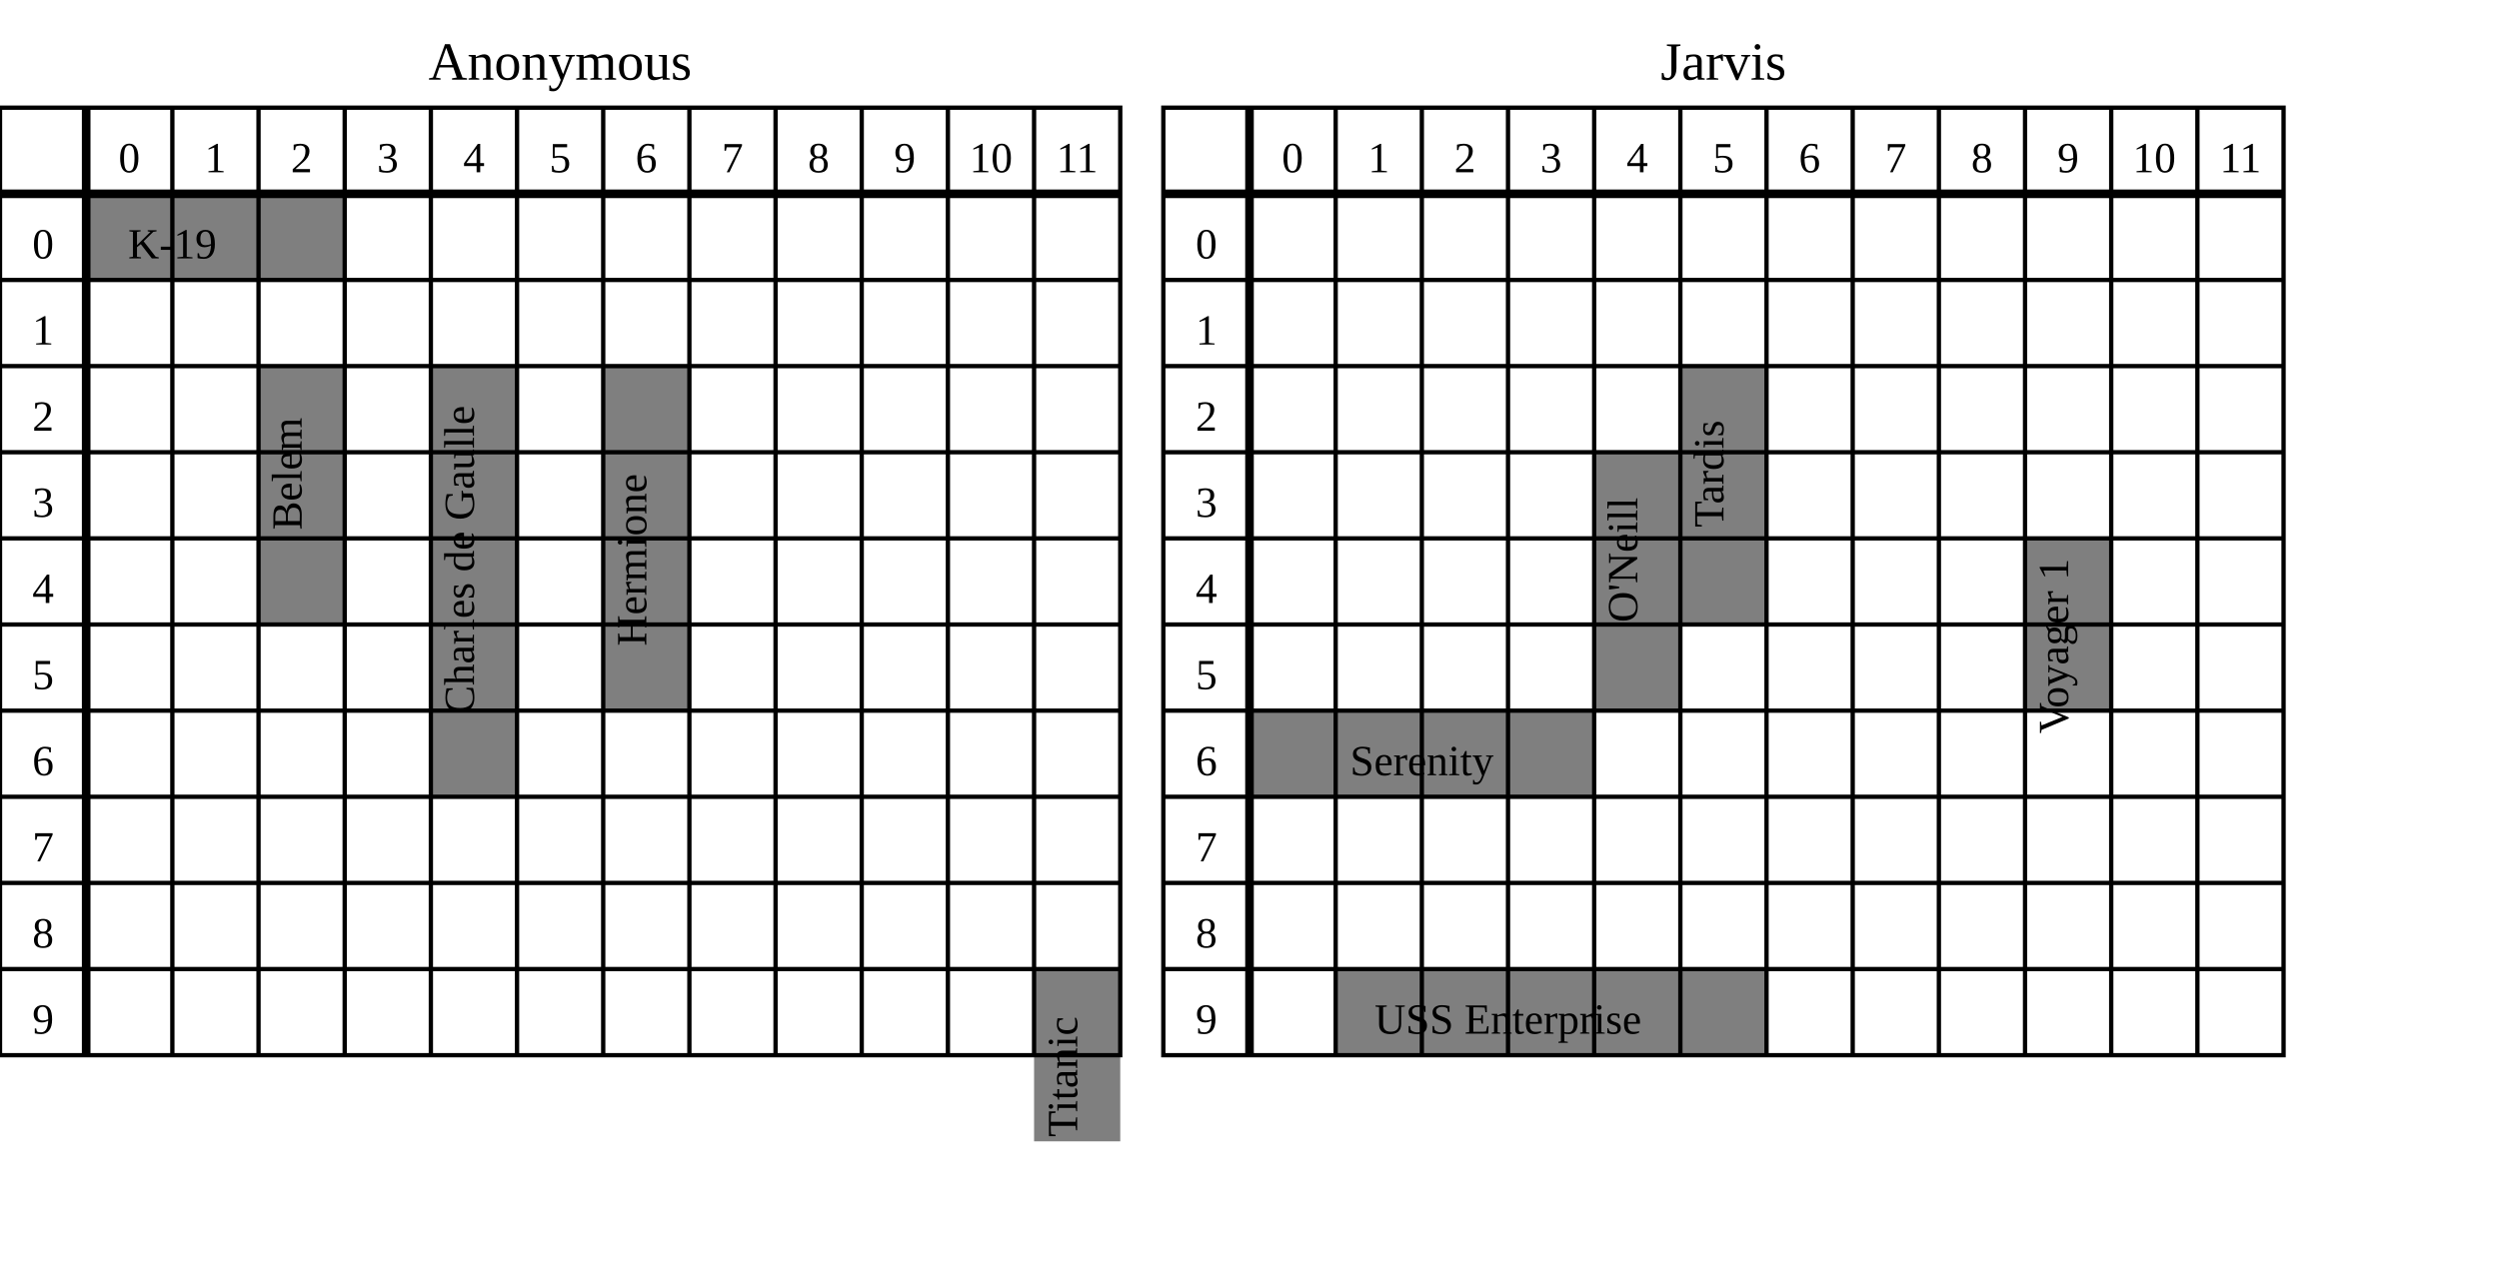
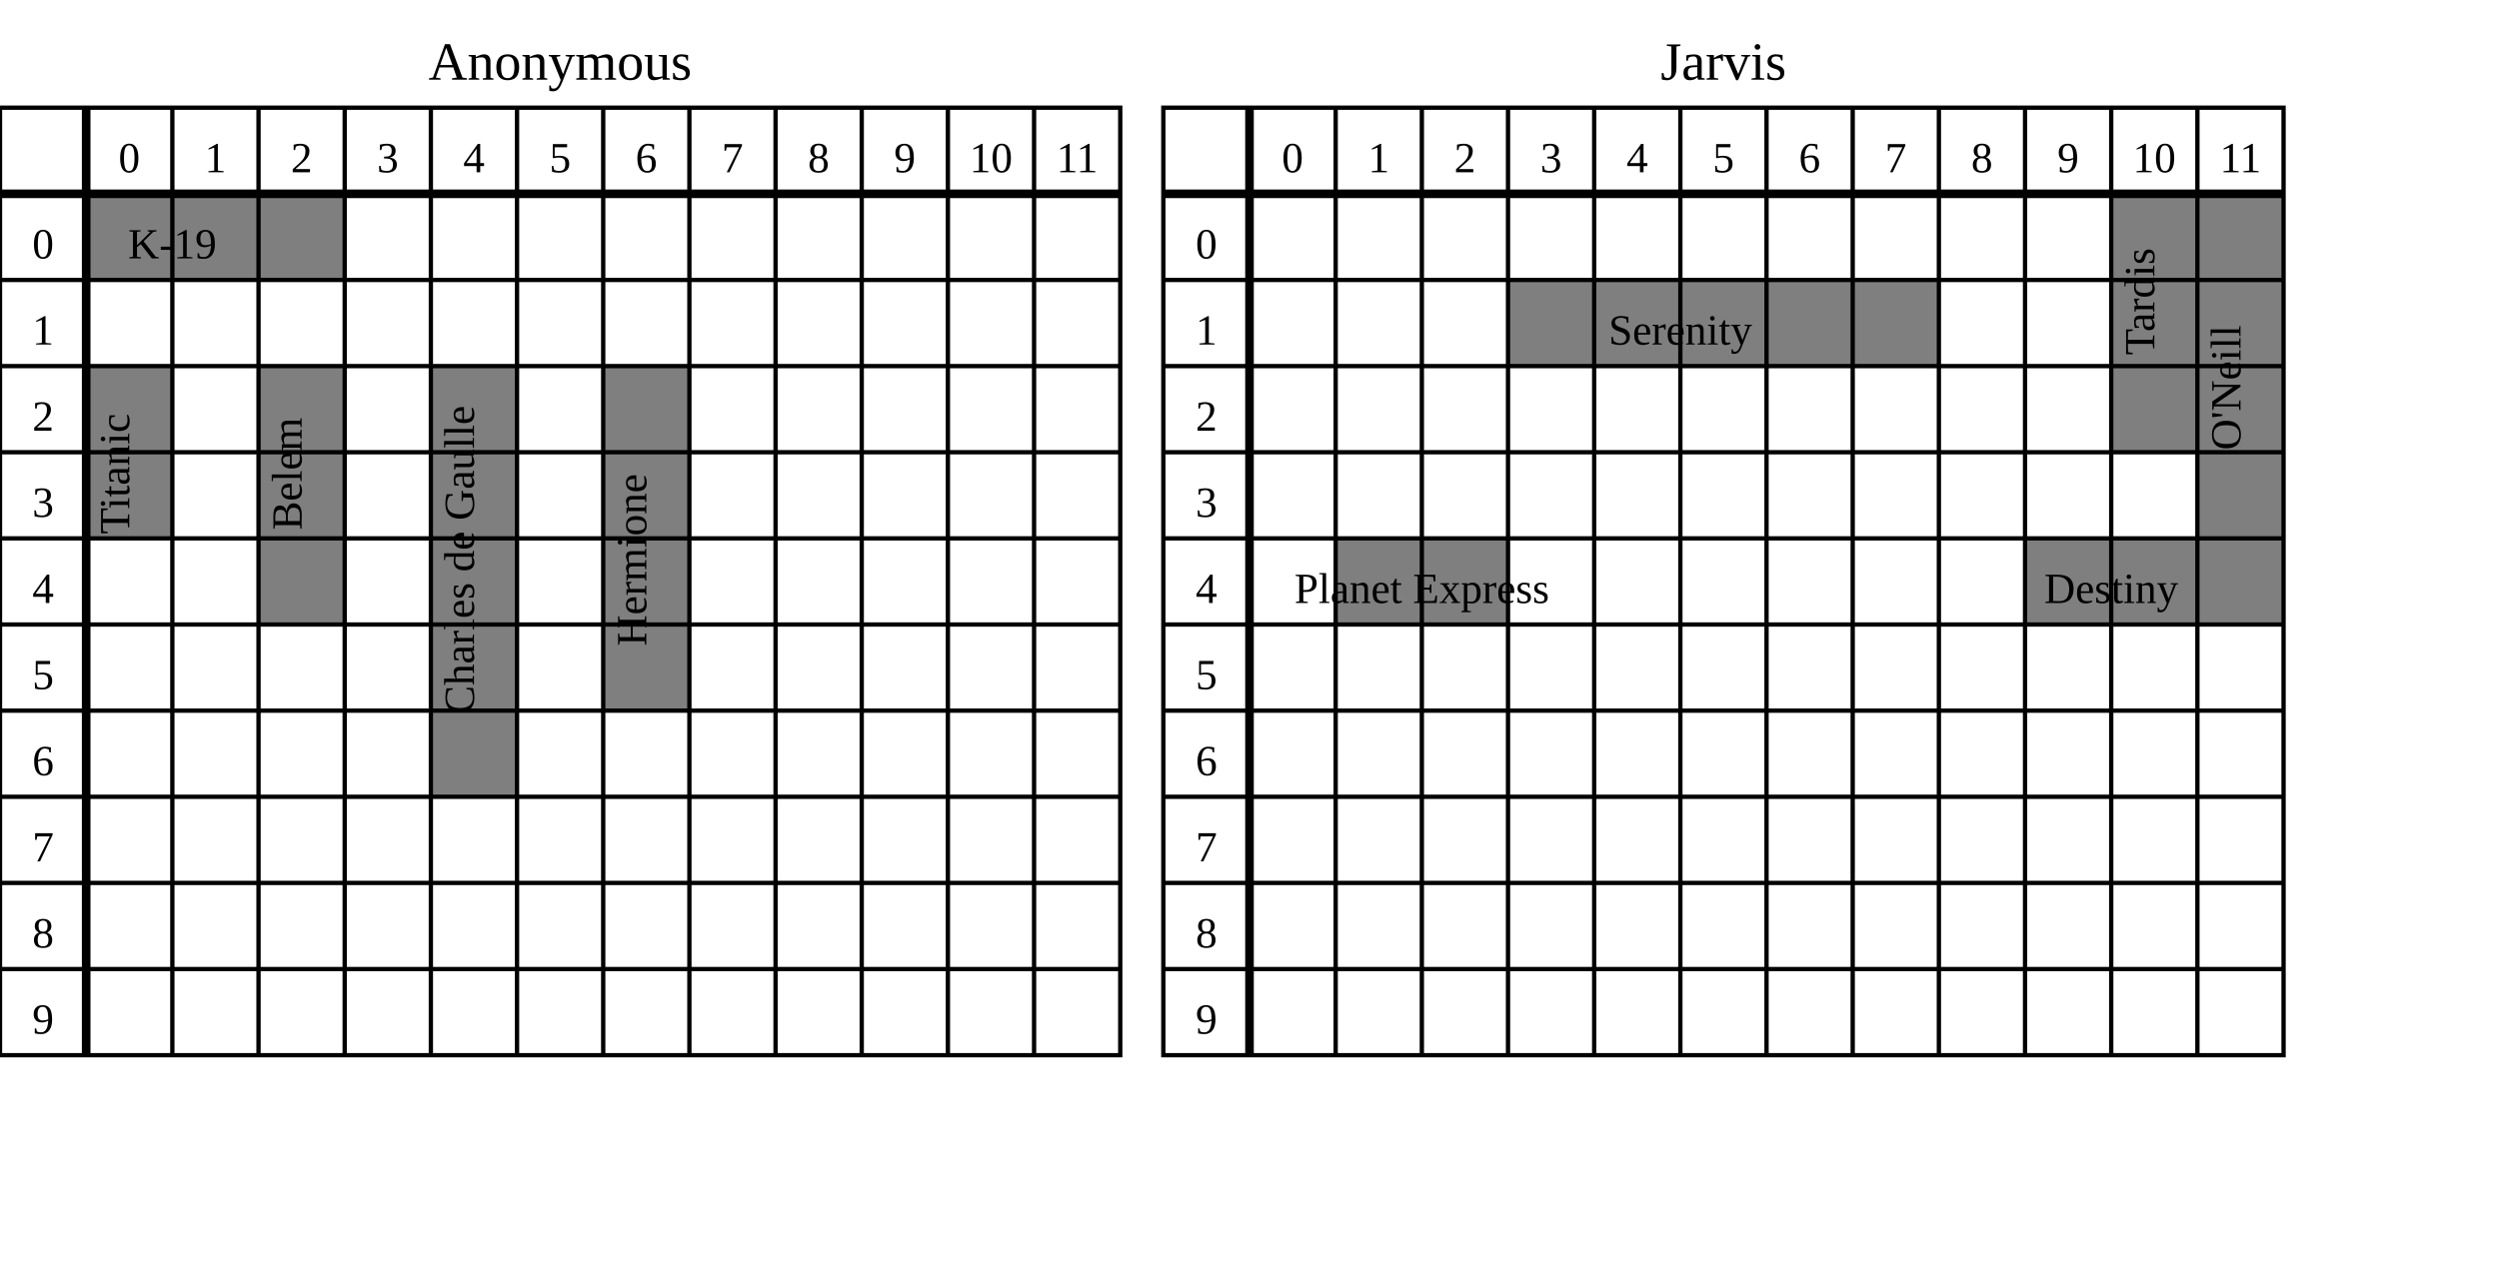
<svg xmlns="http://www.w3.org/2000/svg" version="1.1" width="1160" height="590">
  <defs>
    <symbol id="fire">
      <g transform="scale(40, 40)">
        <g transform="translate(-152.1564,-891.4093)" id="layer1">
          <g style="fill-rule:evenodd" id="g470" transform="matrix(0.1636925,0,0,0.1636925,-31.50634,-295.5069)">
            <path id="path526" d="m 1125.645,7253.945 0,-0.028 -0,-0.029 0,-0.029 -0,-0.033 -0.01,-0.028 -0.01,-0.029 -0.01,-0.024 -0.01,-0.029 -0.01,-0.028 -0.014,-0.024 -0.014,-0.028 -0.019,-0.024 -0.019,-0.024 -0.014,-0.019 -0.024,-0.024 -0.019,-0.019 -0.024,-0.024 -0.019,-0.014 -0.024,-0.019 -0.024,-0.019 -0.028,-0.014 -0.024,-0.014 -0.029,-0.01 -0.028,-0.01 -0.024,-0.01 -0.028,-0.01 -0.029,-0.01 -0.033,-0 -0.029,0 -0.028,-0 -0.029,0 -0.028,0 -0.029,0 -0.028,0 -0.033,0 -0.029,0.01 -0.028,0.01 -0.024,0.01 -0.029,0.01 -0.028,0.01 -0.024,0.014 -0.029,0.014 -0.024,0.019 -0.024,0.019 -0.019,0.014 -0.024,0.024 -0.019,0.019 -0.024,0.024 -0.014,0.019 -0.019,0.024 -0.019,0.024 -0.014,0.028 -0.014,0.024 -0.01,0.028 -0.01,0.029 -0.01,0.024 -0.01,0.029 -0.01,0.028 -0,0.033 0,0.029 -0,0.029 0,0.028 0,0.029 0,0.029 0,0.029 0,0.033 0.01,0.029 0.01,0.028 0.01,0.024 0.01,0.029 0.01,0.029 0.014,0.024 0.014,0.028 0.019,0.024 0.019,0.024 0.014,0.019 0.024,0.024 0.019,0.019 0.024,0.024 0.019,0.014 0.024,0.019 0.024,0.019 0.029,0.014 0.024,0.014 0.028,0.01 0.029,0.01 0.024,0.01 0.028,0.01 0.029,0.01 0.033,0 0.028,0 0.029,0 0.028,0 0.029,0 0.028,-0 0.029,0 0.033,-0 0.029,-0.01 0.028,-0.01 0.024,-0.01 0.028,-0.01 0.029,-0.01 0.024,-0.014 0.028,-0.014 0.024,-0.019 0.024,-0.019 0.019,-0.014 0.024,-0.024 0.019,-0.019 0.024,-0.024 0.014,-0.019 0.019,-0.024 0.019,-0.024 0.014,-0.028 0.014,-0.024 0.01,-0.029 0.01,-0.029 0.01,-0.024 0.01,-0.028 0.01,-0.029 0,-0.033 0,-0.029 0,-0.029 0,-0.029 z" style="fill:#000000" />
            <path d="m 1125.707,7250.9 0.338,0.095 -0.452,0.77 0.252,0.01 -0.361,0.641 0.261,0.01 -0.447,0.713 -0.219,-0.014 0.204,-0.456 -0.228,-0 0.319,-0.622 -0.204,-0.014 0.537,-1.126 z" id="path542" style="fill:#000000" />
            <path d="m 1124.4,7256.991 -0.342,-0.095 0.456,-0.769 -0.257,-0.01 0.366,-0.641 -0.266,-0.01 0.442,-0.713 0.223,0.014 -0.204,0.456 0.228,0 -0.319,0.622 0.204,0.01 -0.532,1.131 z" id="path554" style="fill:#000000" />
            <path d="m 1124.096,7250.981 0.338,-0.09 -0,0.893 0.224,-0.119 0.01,0.736 0.233,-0.123 -0.028,0.841 -0.2,0.095 -0.048,-0.494 -0.209,0.109 -0.033,-0.703 -0.181,0.1 -0.1,-1.245 z" id="path570" style="fill:#000000" />
            <path d="m 1126.007,7256.91 -0.338,0.09 0,-0.898 -0.223,0.119 -0.01,-0.732 -0.233,0.123 0.028,-0.841 0.2,-0.095 0.048,0.494 0.209,-0.114 0.033,0.708 0.181,-0.1 0.1,1.245 z" id="path582" style="fill:#000000" />
            <path d="m 1122.741,7251.855 0.247,-0.242 0.447,0.774 0.133,-0.214 0.376,0.632 0.133,-0.223 0.404,0.741 -0.128,0.181 -0.29,-0.404 -0.124,0.2 -0.376,-0.589 -0.114,0.171 -0.708,-1.026 z" id="path598" style="fill:#000000" />
            <path d="m 1127.362,7256.036 -0.247,0.242 -0.442,-0.774 -0.133,0.218 -0.376,-0.637 -0.138,0.223 -0.399,-0.741 0.124,-0.185 0.29,0.404 0.128,-0.195 0.376,0.589 0.109,-0.171 0.708,1.026 z" id="path610" style="fill:#000000" />
            <path d="m 1122.004,7253.29 0.095,-0.337 0.77,0.451 0.01,-0.252 0.642,0.361 0.01,-0.261 0.713,0.447 -0.019,0.218 -0.452,-0.204 -0,0.228 -0.623,-0.318 -0.014,0.204 -1.127,-0.537 z" id="path626" style="fill:#000000" />
            <path d="m 1128.099,7254.596 -0.095,0.342 -0.77,-0.456 -0,0.257 -0.646,-0.366 -0.01,0.266 -0.713,-0.442 0.019,-0.223 0.452,0.204 0,-0.228 0.623,0.318 0.014,-0.204 1.127,0.532 z" id="path638" style="fill:#000000" />
            <path d="m 1122.085,7254.9 -0.086,-0.337 0.894,0 -0.119,-0.223 0.737,-0.01 -0.128,-0.233 0.846,0.029 0.09,0.2 -0.494,0.048 0.114,0.209 -0.704,0.033 0.095,0.18 -1.246,0.1 z" id="path654" style="fill:#000000" />
            <path d="m 1128.018,7252.991 0.09,0.337 -0.898,-0 0.119,0.223 -0.737,0.01 0.128,0.233 -0.846,-0.029 -0.09,-0.2 0.494,-0.048 -0.114,-0.209 0.704,-0.033 -0.095,-0.18 1.246,-0.1 z" id="path666" style="fill:#000000" />
            <path d="m 1122.959,7256.254 -0.242,-0.247 0.775,-0.442 -0.219,-0.133 0.637,-0.375 -0.223,-0.138 0.742,-0.399 0.185,0.124 -0.404,0.29 0.195,0.123 -0.59,0.38 0.171,0.109 -1.027,0.708 z" id="path682" style="fill:#000000" />
            <path d="m 1127.143,7251.637 0.242,0.247 -0.775,0.447 0.214,0.133 -0.632,0.375 0.224,0.133 -0.742,0.404 -0.181,-0.128 0.404,-0.29 -0.2,-0.123 0.59,-0.38 -0.171,-0.109 1.027,-0.708 z" id="path694" style="fill:#000000" />
          </g>
        </g>
      </g>
    </symbol>
  </defs>
  <text x="260" y="25" transform="translate(0, 12) " alignment-baseline="central" fill="" text-anchor="middle" font-size="25">Anonymous</text>
  <text x="800" y="25" transform="translate(0, 12) " alignment-baseline="central" fill="" text-anchor="middle" font-size="25">Jarvis</text>
  <g transform="translate(0, 50)">
    <g>
      <rect x="0" y="0" width="520" height="440" style="fill:rgb(255,255,255);stroke-width:2;stroke:rgb(0,0,0)" />
      <line x1="40" y1="0" x2="40" y2="440" style="stroke:rgb(0,0,0);stroke-width:4" />
      <line x1="0" y1="40" x2="520" y2="40" style="stroke:rgb(0,0,0);stroke-width:4" />
      <line x1="80" y1="0" x2="80" y2="440" style="stroke:rgb(0,0,0);stroke-width:2" />
      <line x1="120" y1="0" x2="120" y2="440" style="stroke:rgb(0,0,0);stroke-width:2" />
      <line x1="160" y1="0" x2="160" y2="440" style="stroke:rgb(0,0,0);stroke-width:2" />
      <line x1="200" y1="0" x2="200" y2="440" style="stroke:rgb(0,0,0);stroke-width:2" />
      <line x1="240" y1="0" x2="240" y2="440" style="stroke:rgb(0,0,0);stroke-width:2" />
      <line x1="280" y1="0" x2="280" y2="440" style="stroke:rgb(0,0,0);stroke-width:2" />
      <line x1="320" y1="0" x2="320" y2="440" style="stroke:rgb(0,0,0);stroke-width:2" />
      <line x1="360" y1="0" x2="360" y2="440" style="stroke:rgb(0,0,0);stroke-width:2" />
      <line x1="400" y1="0" x2="400" y2="440" style="stroke:rgb(0,0,0);stroke-width:2" />
      <line x1="440" y1="0" x2="440" y2="440" style="stroke:rgb(0,0,0);stroke-width:2" />
      <line x1="480" y1="0" x2="480" y2="440" style="stroke:rgb(0,0,0);stroke-width:2" />
      <line x1="0" y1="80" x2="520" y2="80" style="stroke:rgb(0,0,0);stroke-width:2" />
      <line x1="0" y1="120" x2="520" y2="120" style="stroke:rgb(0,0,0);stroke-width:2" />
      <line x1="0" y1="160" x2="520" y2="160" style="stroke:rgb(0,0,0);stroke-width:2" />
      <line x1="0" y1="200" x2="520" y2="200" style="stroke:rgb(0,0,0);stroke-width:2" />
      <line x1="0" y1="240" x2="520" y2="240" style="stroke:rgb(0,0,0);stroke-width:2" />
      <line x1="0" y1="280" x2="520" y2="280" style="stroke:rgb(0,0,0);stroke-width:2" />
      <line x1="0" y1="320" x2="520" y2="320" style="stroke:rgb(0,0,0);stroke-width:2" />
      <line x1="0" y1="360" x2="520" y2="360" style="stroke:rgb(0,0,0);stroke-width:2" />
      <line x1="0" y1="400" x2="520" y2="400" style="stroke:rgb(0,0,0);stroke-width:2" />
      <text x="60" y="20" transform="translate(0, 10) " alignment-baseline="central" fill="" text-anchor="middle" font-size="20">0</text>
      <text x="100" y="20" transform="translate(0, 10) " alignment-baseline="central" fill="" text-anchor="middle" font-size="20">1</text>
      <text x="140" y="20" transform="translate(0, 10) " alignment-baseline="central" fill="" text-anchor="middle" font-size="20">2</text>
      <text x="180" y="20" transform="translate(0, 10) " alignment-baseline="central" fill="" text-anchor="middle" font-size="20">3</text>
      <text x="220" y="20" transform="translate(0, 10) " alignment-baseline="central" fill="" text-anchor="middle" font-size="20">4</text>
      <text x="260" y="20" transform="translate(0, 10) " alignment-baseline="central" fill="" text-anchor="middle" font-size="20">5</text>
      <text x="300" y="20" transform="translate(0, 10) " alignment-baseline="central" fill="" text-anchor="middle" font-size="20">6</text>
      <text x="340" y="20" transform="translate(0, 10) " alignment-baseline="central" fill="" text-anchor="middle" font-size="20">7</text>
      <text x="380" y="20" transform="translate(0, 10) " alignment-baseline="central" fill="" text-anchor="middle" font-size="20">8</text>
      <text x="420" y="20" transform="translate(0, 10) " alignment-baseline="central" fill="" text-anchor="middle" font-size="20">9</text>
      <text x="460" y="20" transform="translate(0, 10) " alignment-baseline="central" fill="" text-anchor="middle" font-size="20">10</text>
      <text x="500" y="20" transform="translate(0, 10) " alignment-baseline="central" fill="" text-anchor="middle" font-size="20">11</text>
      <text x="20" y="60" transform="translate(0, 10) " alignment-baseline="central" fill="" text-anchor="middle" font-size="20">0</text>
      <text x="20" y="100" transform="translate(0, 10) " alignment-baseline="central" fill="" text-anchor="middle" font-size="20">1</text>
      <text x="20" y="140" transform="translate(0, 10) " alignment-baseline="central" fill="" text-anchor="middle" font-size="20">2</text>
      <text x="20" y="180" transform="translate(0, 10) " alignment-baseline="central" fill="" text-anchor="middle" font-size="20">3</text>
      <text x="20" y="220" transform="translate(0, 10) " alignment-baseline="central" fill="" text-anchor="middle" font-size="20">4</text>
      <text x="20" y="260" transform="translate(0, 10) " alignment-baseline="central" fill="" text-anchor="middle" font-size="20">5</text>
      <text x="20" y="300" transform="translate(0, 10) " alignment-baseline="central" fill="" text-anchor="middle" font-size="20">6</text>
      <text x="20" y="340" transform="translate(0, 10) " alignment-baseline="central" fill="" text-anchor="middle" font-size="20">7</text>
      <text x="20" y="380" transform="translate(0, 10) " alignment-baseline="central" fill="" text-anchor="middle" font-size="20">8</text>
      <text x="20" y="420" transform="translate(0, 10) " alignment-baseline="central" fill="" text-anchor="middle" font-size="20">9</text>
    </g>
    <rect x="280" y="120" width="40" height="160" style="fill:rgb(0, 0, 0);fill-opacity:0.5;" />
    <text x="300" y="200" transform="translate(0, 10) rotate(-90, 300, 200)" alignment-baseline="central" fill="" text-anchor="middle" font-size="20">Hermione</text>
    <rect x="40" y="40" width="120" height="40" style="fill:rgb(0, 0, 0);fill-opacity:0.5;" />
    <text x="80" y="60" transform="translate(0, 10) " alignment-baseline="central" fill="" text-anchor="middle" font-size="20">K-19</text>
-     <rect x="480" y="400" width="40" height="80" style="fill:rgb(0, 0, 0);fill-opacity:0.5;" />
-     <text x="500" y="440" transform="translate(0, 10) rotate(-90, 500, 440)" alignment-baseline="central" fill="" text-anchor="middle" font-size="20">Titanic</text>
+     <rect x="40" y="120" width="40" height="80" style="fill:rgb(0, 0, 0);fill-opacity:0.5;" />
+     <text x="60" y="160" transform="translate(0, 10) rotate(-90, 60, 160)" alignment-baseline="central" fill="" text-anchor="middle" font-size="20">Titanic</text>
    <rect x="120" y="120" width="40" height="120" style="fill:rgb(0, 0, 0);fill-opacity:0.5;" />
    <text x="140" y="160" transform="translate(0, 10) rotate(-90, 140, 160)" alignment-baseline="central" fill="" text-anchor="middle" font-size="20">Belem</text>
    <rect x="200" y="120" width="40" height="200" style="fill:rgb(0, 0, 0);fill-opacity:0.5;" />
    <text x="220" y="200" transform="translate(0, 10) rotate(-90, 220, 200)" alignment-baseline="central" fill="" text-anchor="middle" font-size="20">Charles de Gaulle</text>
  </g>
  <g transform="translate(540, 50)">
    <g>
      <rect x="0" y="0" width="520" height="440" style="fill:rgb(255,255,255);stroke-width:2;stroke:rgb(0,0,0)" />
      <line x1="40" y1="0" x2="40" y2="440" style="stroke:rgb(0,0,0);stroke-width:4" />
      <line x1="0" y1="40" x2="520" y2="40" style="stroke:rgb(0,0,0);stroke-width:4" />
      <line x1="80" y1="0" x2="80" y2="440" style="stroke:rgb(0,0,0);stroke-width:2" />
      <line x1="120" y1="0" x2="120" y2="440" style="stroke:rgb(0,0,0);stroke-width:2" />
      <line x1="160" y1="0" x2="160" y2="440" style="stroke:rgb(0,0,0);stroke-width:2" />
      <line x1="200" y1="0" x2="200" y2="440" style="stroke:rgb(0,0,0);stroke-width:2" />
      <line x1="240" y1="0" x2="240" y2="440" style="stroke:rgb(0,0,0);stroke-width:2" />
      <line x1="280" y1="0" x2="280" y2="440" style="stroke:rgb(0,0,0);stroke-width:2" />
      <line x1="320" y1="0" x2="320" y2="440" style="stroke:rgb(0,0,0);stroke-width:2" />
      <line x1="360" y1="0" x2="360" y2="440" style="stroke:rgb(0,0,0);stroke-width:2" />
      <line x1="400" y1="0" x2="400" y2="440" style="stroke:rgb(0,0,0);stroke-width:2" />
      <line x1="440" y1="0" x2="440" y2="440" style="stroke:rgb(0,0,0);stroke-width:2" />
      <line x1="480" y1="0" x2="480" y2="440" style="stroke:rgb(0,0,0);stroke-width:2" />
      <line x1="0" y1="80" x2="520" y2="80" style="stroke:rgb(0,0,0);stroke-width:2" />
      <line x1="0" y1="120" x2="520" y2="120" style="stroke:rgb(0,0,0);stroke-width:2" />
      <line x1="0" y1="160" x2="520" y2="160" style="stroke:rgb(0,0,0);stroke-width:2" />
      <line x1="0" y1="200" x2="520" y2="200" style="stroke:rgb(0,0,0);stroke-width:2" />
      <line x1="0" y1="240" x2="520" y2="240" style="stroke:rgb(0,0,0);stroke-width:2" />
      <line x1="0" y1="280" x2="520" y2="280" style="stroke:rgb(0,0,0);stroke-width:2" />
      <line x1="0" y1="320" x2="520" y2="320" style="stroke:rgb(0,0,0);stroke-width:2" />
      <line x1="0" y1="360" x2="520" y2="360" style="stroke:rgb(0,0,0);stroke-width:2" />
      <line x1="0" y1="400" x2="520" y2="400" style="stroke:rgb(0,0,0);stroke-width:2" />
      <text x="60" y="20" transform="translate(0, 10) " alignment-baseline="central" fill="" text-anchor="middle" font-size="20">0</text>
      <text x="100" y="20" transform="translate(0, 10) " alignment-baseline="central" fill="" text-anchor="middle" font-size="20">1</text>
      <text x="140" y="20" transform="translate(0, 10) " alignment-baseline="central" fill="" text-anchor="middle" font-size="20">2</text>
      <text x="180" y="20" transform="translate(0, 10) " alignment-baseline="central" fill="" text-anchor="middle" font-size="20">3</text>
      <text x="220" y="20" transform="translate(0, 10) " alignment-baseline="central" fill="" text-anchor="middle" font-size="20">4</text>
      <text x="260" y="20" transform="translate(0, 10) " alignment-baseline="central" fill="" text-anchor="middle" font-size="20">5</text>
      <text x="300" y="20" transform="translate(0, 10) " alignment-baseline="central" fill="" text-anchor="middle" font-size="20">6</text>
      <text x="340" y="20" transform="translate(0, 10) " alignment-baseline="central" fill="" text-anchor="middle" font-size="20">7</text>
      <text x="380" y="20" transform="translate(0, 10) " alignment-baseline="central" fill="" text-anchor="middle" font-size="20">8</text>
      <text x="420" y="20" transform="translate(0, 10) " alignment-baseline="central" fill="" text-anchor="middle" font-size="20">9</text>
      <text x="460" y="20" transform="translate(0, 10) " alignment-baseline="central" fill="" text-anchor="middle" font-size="20">10</text>
      <text x="500" y="20" transform="translate(0, 10) " alignment-baseline="central" fill="" text-anchor="middle" font-size="20">11</text>
      <text x="20" y="60" transform="translate(0, 10) " alignment-baseline="central" fill="" text-anchor="middle" font-size="20">0</text>
      <text x="20" y="100" transform="translate(0, 10) " alignment-baseline="central" fill="" text-anchor="middle" font-size="20">1</text>
      <text x="20" y="140" transform="translate(0, 10) " alignment-baseline="central" fill="" text-anchor="middle" font-size="20">2</text>
      <text x="20" y="180" transform="translate(0, 10) " alignment-baseline="central" fill="" text-anchor="middle" font-size="20">3</text>
      <text x="20" y="220" transform="translate(0, 10) " alignment-baseline="central" fill="" text-anchor="middle" font-size="20">4</text>
      <text x="20" y="260" transform="translate(0, 10) " alignment-baseline="central" fill="" text-anchor="middle" font-size="20">5</text>
      <text x="20" y="300" transform="translate(0, 10) " alignment-baseline="central" fill="" text-anchor="middle" font-size="20">6</text>
      <text x="20" y="340" transform="translate(0, 10) " alignment-baseline="central" fill="" text-anchor="middle" font-size="20">7</text>
      <text x="20" y="380" transform="translate(0, 10) " alignment-baseline="central" fill="" text-anchor="middle" font-size="20">8</text>
      <text x="20" y="420" transform="translate(0, 10) " alignment-baseline="central" fill="" text-anchor="middle" font-size="20">9</text>
    </g>
-     <rect x="40" y="280" width="160" height="40" style="fill:rgb(0, 0, 0);fill-opacity:0.5;" />
-     <text x="120" y="300" transform="translate(0, 10) " alignment-baseline="central" fill="" text-anchor="middle" font-size="20">Serenity</text>
-     <rect x="200" y="160" width="40" height="120" style="fill:rgb(0, 0, 0);fill-opacity:0.5;" />
-     <text x="220" y="200" transform="translate(0, 10) rotate(-90, 220, 200)" alignment-baseline="central" fill="" text-anchor="middle" font-size="20">O'Neill</text>
-     <rect x="400" y="200" width="40" height="80" style="fill:rgb(0, 0, 0);fill-opacity:0.5;" />
-     <text x="420" y="240" transform="translate(0, 10) rotate(-90, 420, 240)" alignment-baseline="central" fill="" text-anchor="middle" font-size="20">Voyager 1</text>
-     <rect x="240" y="120" width="40" height="120" style="fill:rgb(0, 0, 0);fill-opacity:0.5;" />
-     <text x="260" y="160" transform="translate(0, 10) rotate(-90, 260, 160)" alignment-baseline="central" fill="" text-anchor="middle" font-size="20">Tardis</text>
-     <rect x="80" y="400" width="200" height="40" style="fill:rgb(0, 0, 0);fill-opacity:0.5;" />
-     <text x="160" y="420" transform="translate(0, 10) " alignment-baseline="central" fill="" text-anchor="middle" font-size="20">USS Enterprise</text>
+     <rect x="480" y="40" width="40" height="160" style="fill:rgb(0, 0, 0);fill-opacity:0.5;" />
+     <text x="500" y="120" transform="translate(0, 10) rotate(-90, 500, 120)" alignment-baseline="central" fill="" text-anchor="middle" font-size="20">O'Neill</text>
+     <rect x="440" y="40" width="40" height="120" style="fill:rgb(0, 0, 0);fill-opacity:0.5;" />
+     <text x="460" y="80" transform="translate(0, 10) rotate(-90, 460, 80)" alignment-baseline="central" fill="" text-anchor="middle" font-size="20">Tardis</text>
+     <rect x="80" y="200" width="80" height="40" style="fill:rgb(0, 0, 0);fill-opacity:0.5;" />
+     <text x="120" y="220" transform="translate(0, 10) " alignment-baseline="central" fill="" text-anchor="middle" font-size="20">Planet Express</text>
+     <rect x="400" y="200" width="120" height="40" style="fill:rgb(0, 0, 0);fill-opacity:0.5;" />
+     <text x="440" y="220" transform="translate(0, 10) " alignment-baseline="central" fill="" text-anchor="middle" font-size="20">Destiny</text>
+     <rect x="160" y="80" width="200" height="40" style="fill:rgb(0, 0, 0);fill-opacity:0.5;" />
+     <text x="240" y="100" transform="translate(0, 10) " alignment-baseline="central" fill="" text-anchor="middle" font-size="20">Serenity</text>
  </g>
</svg>
